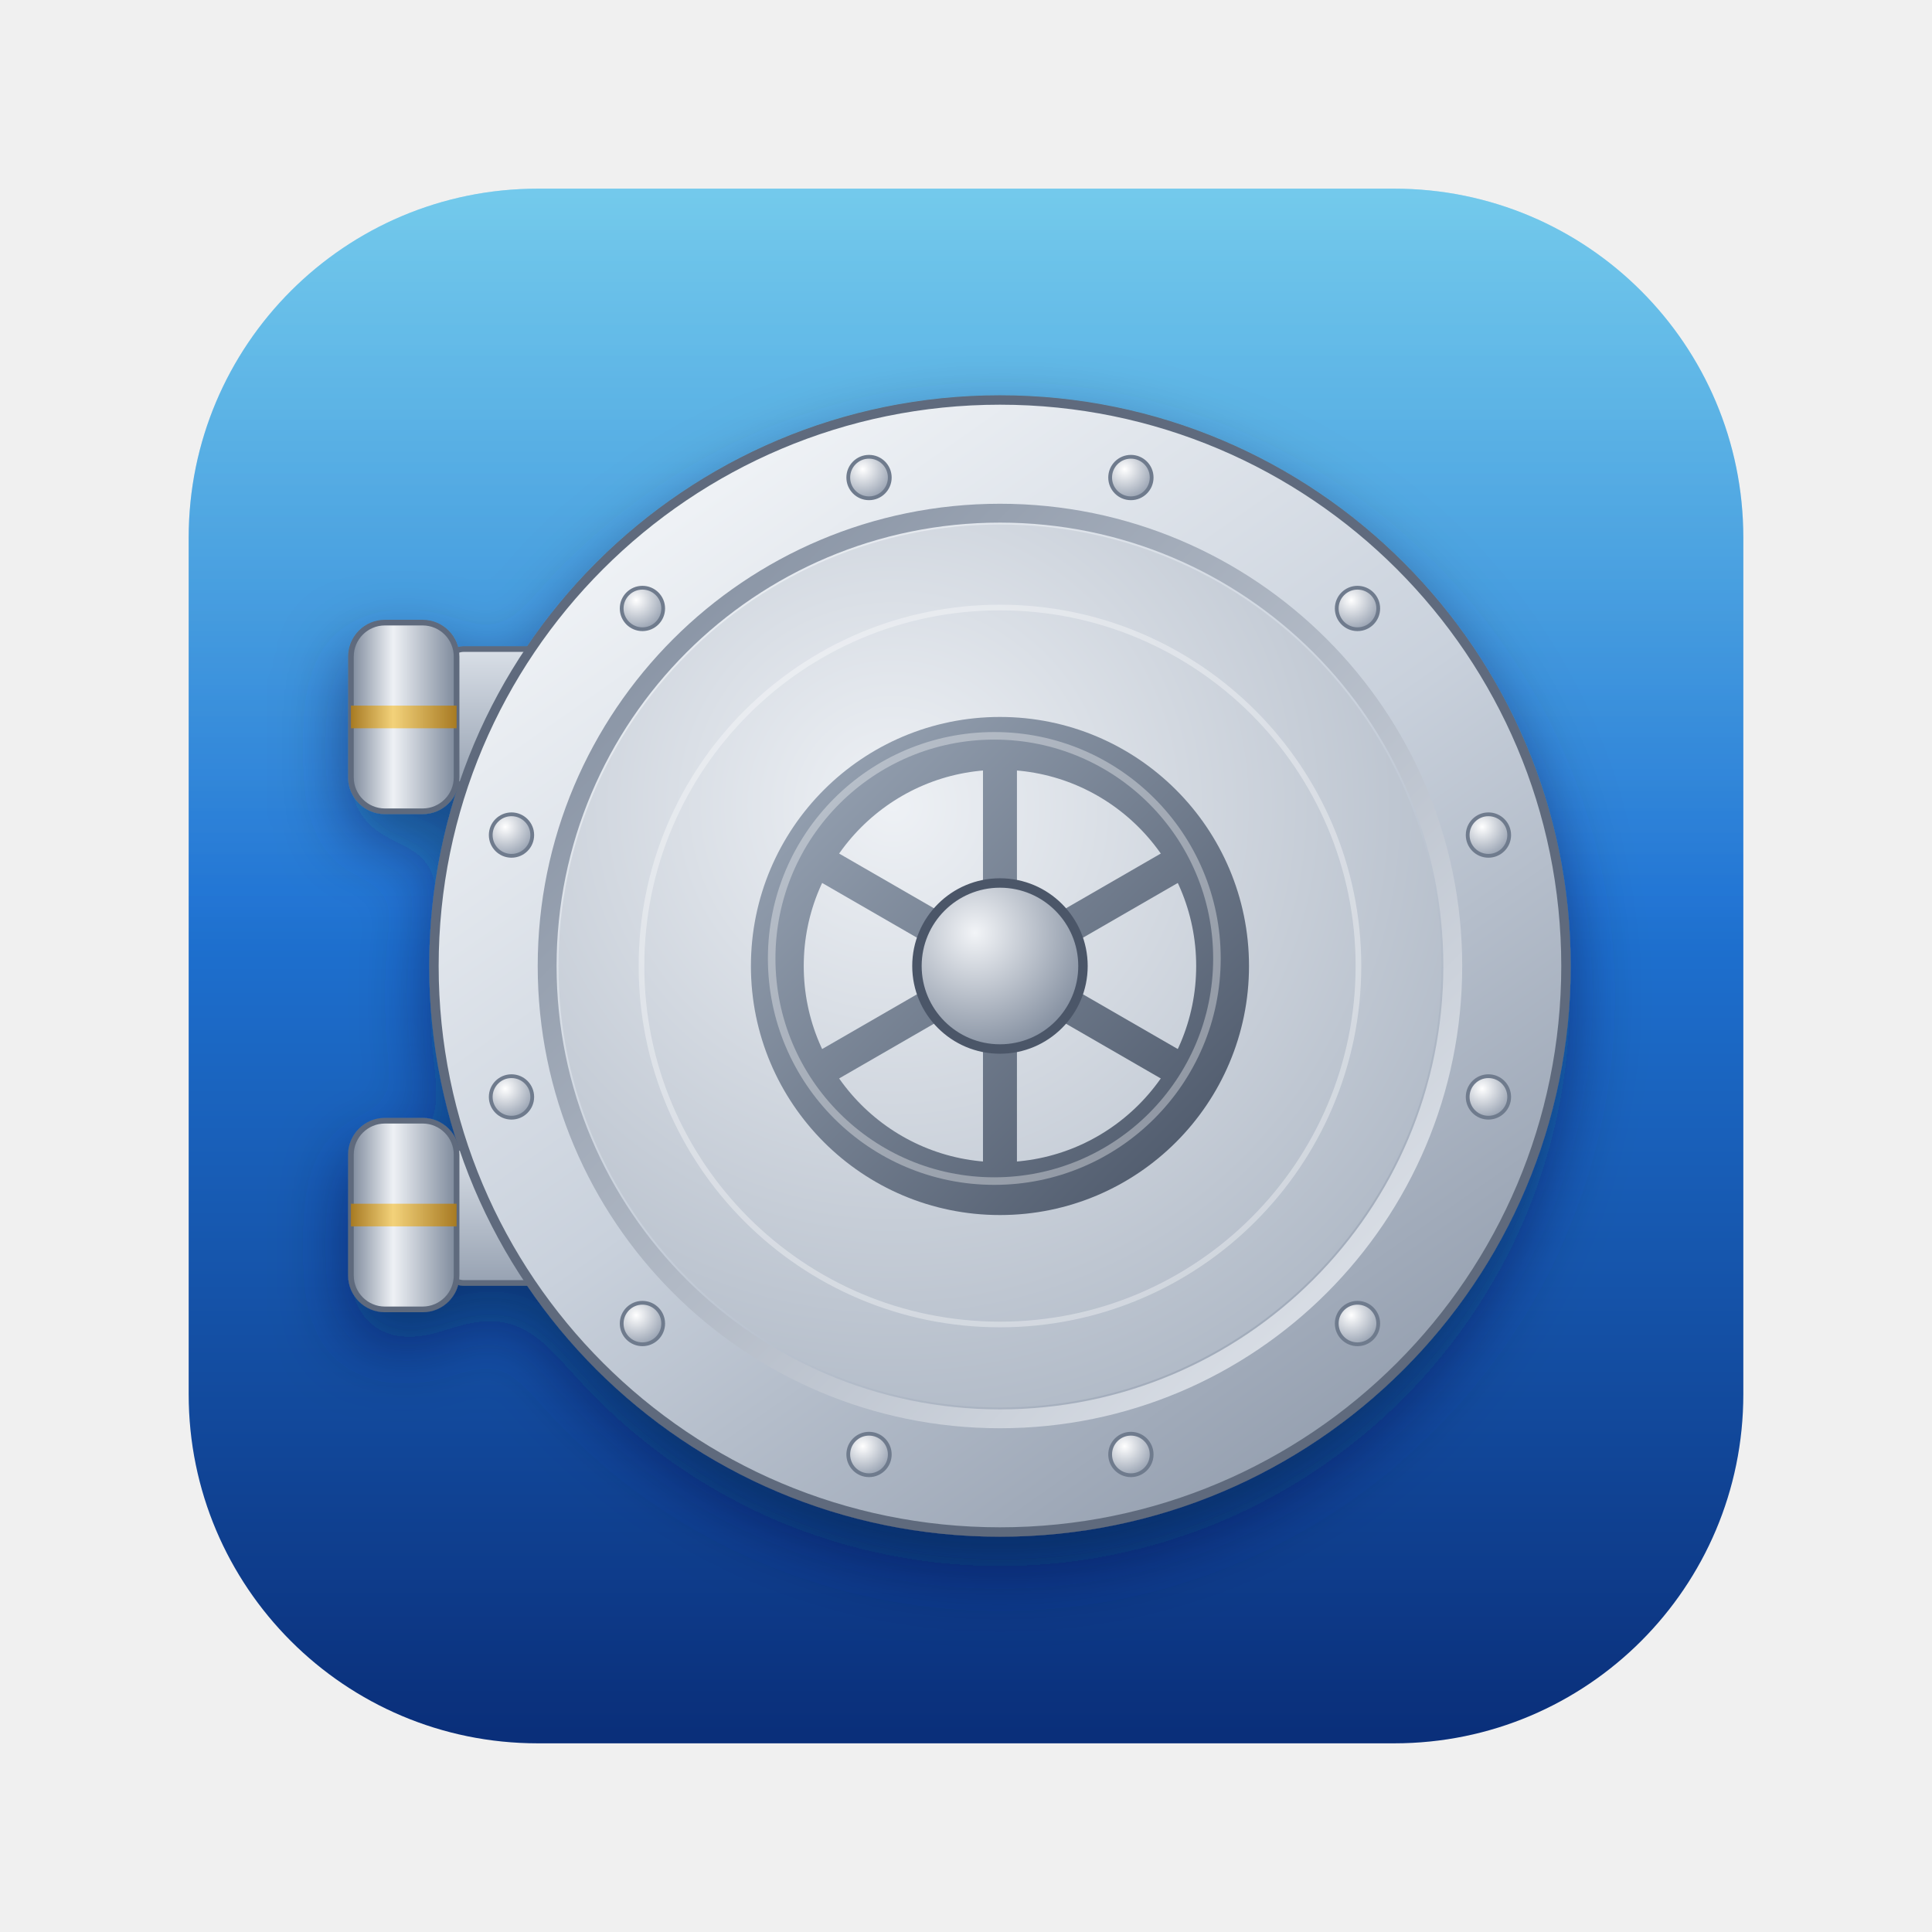
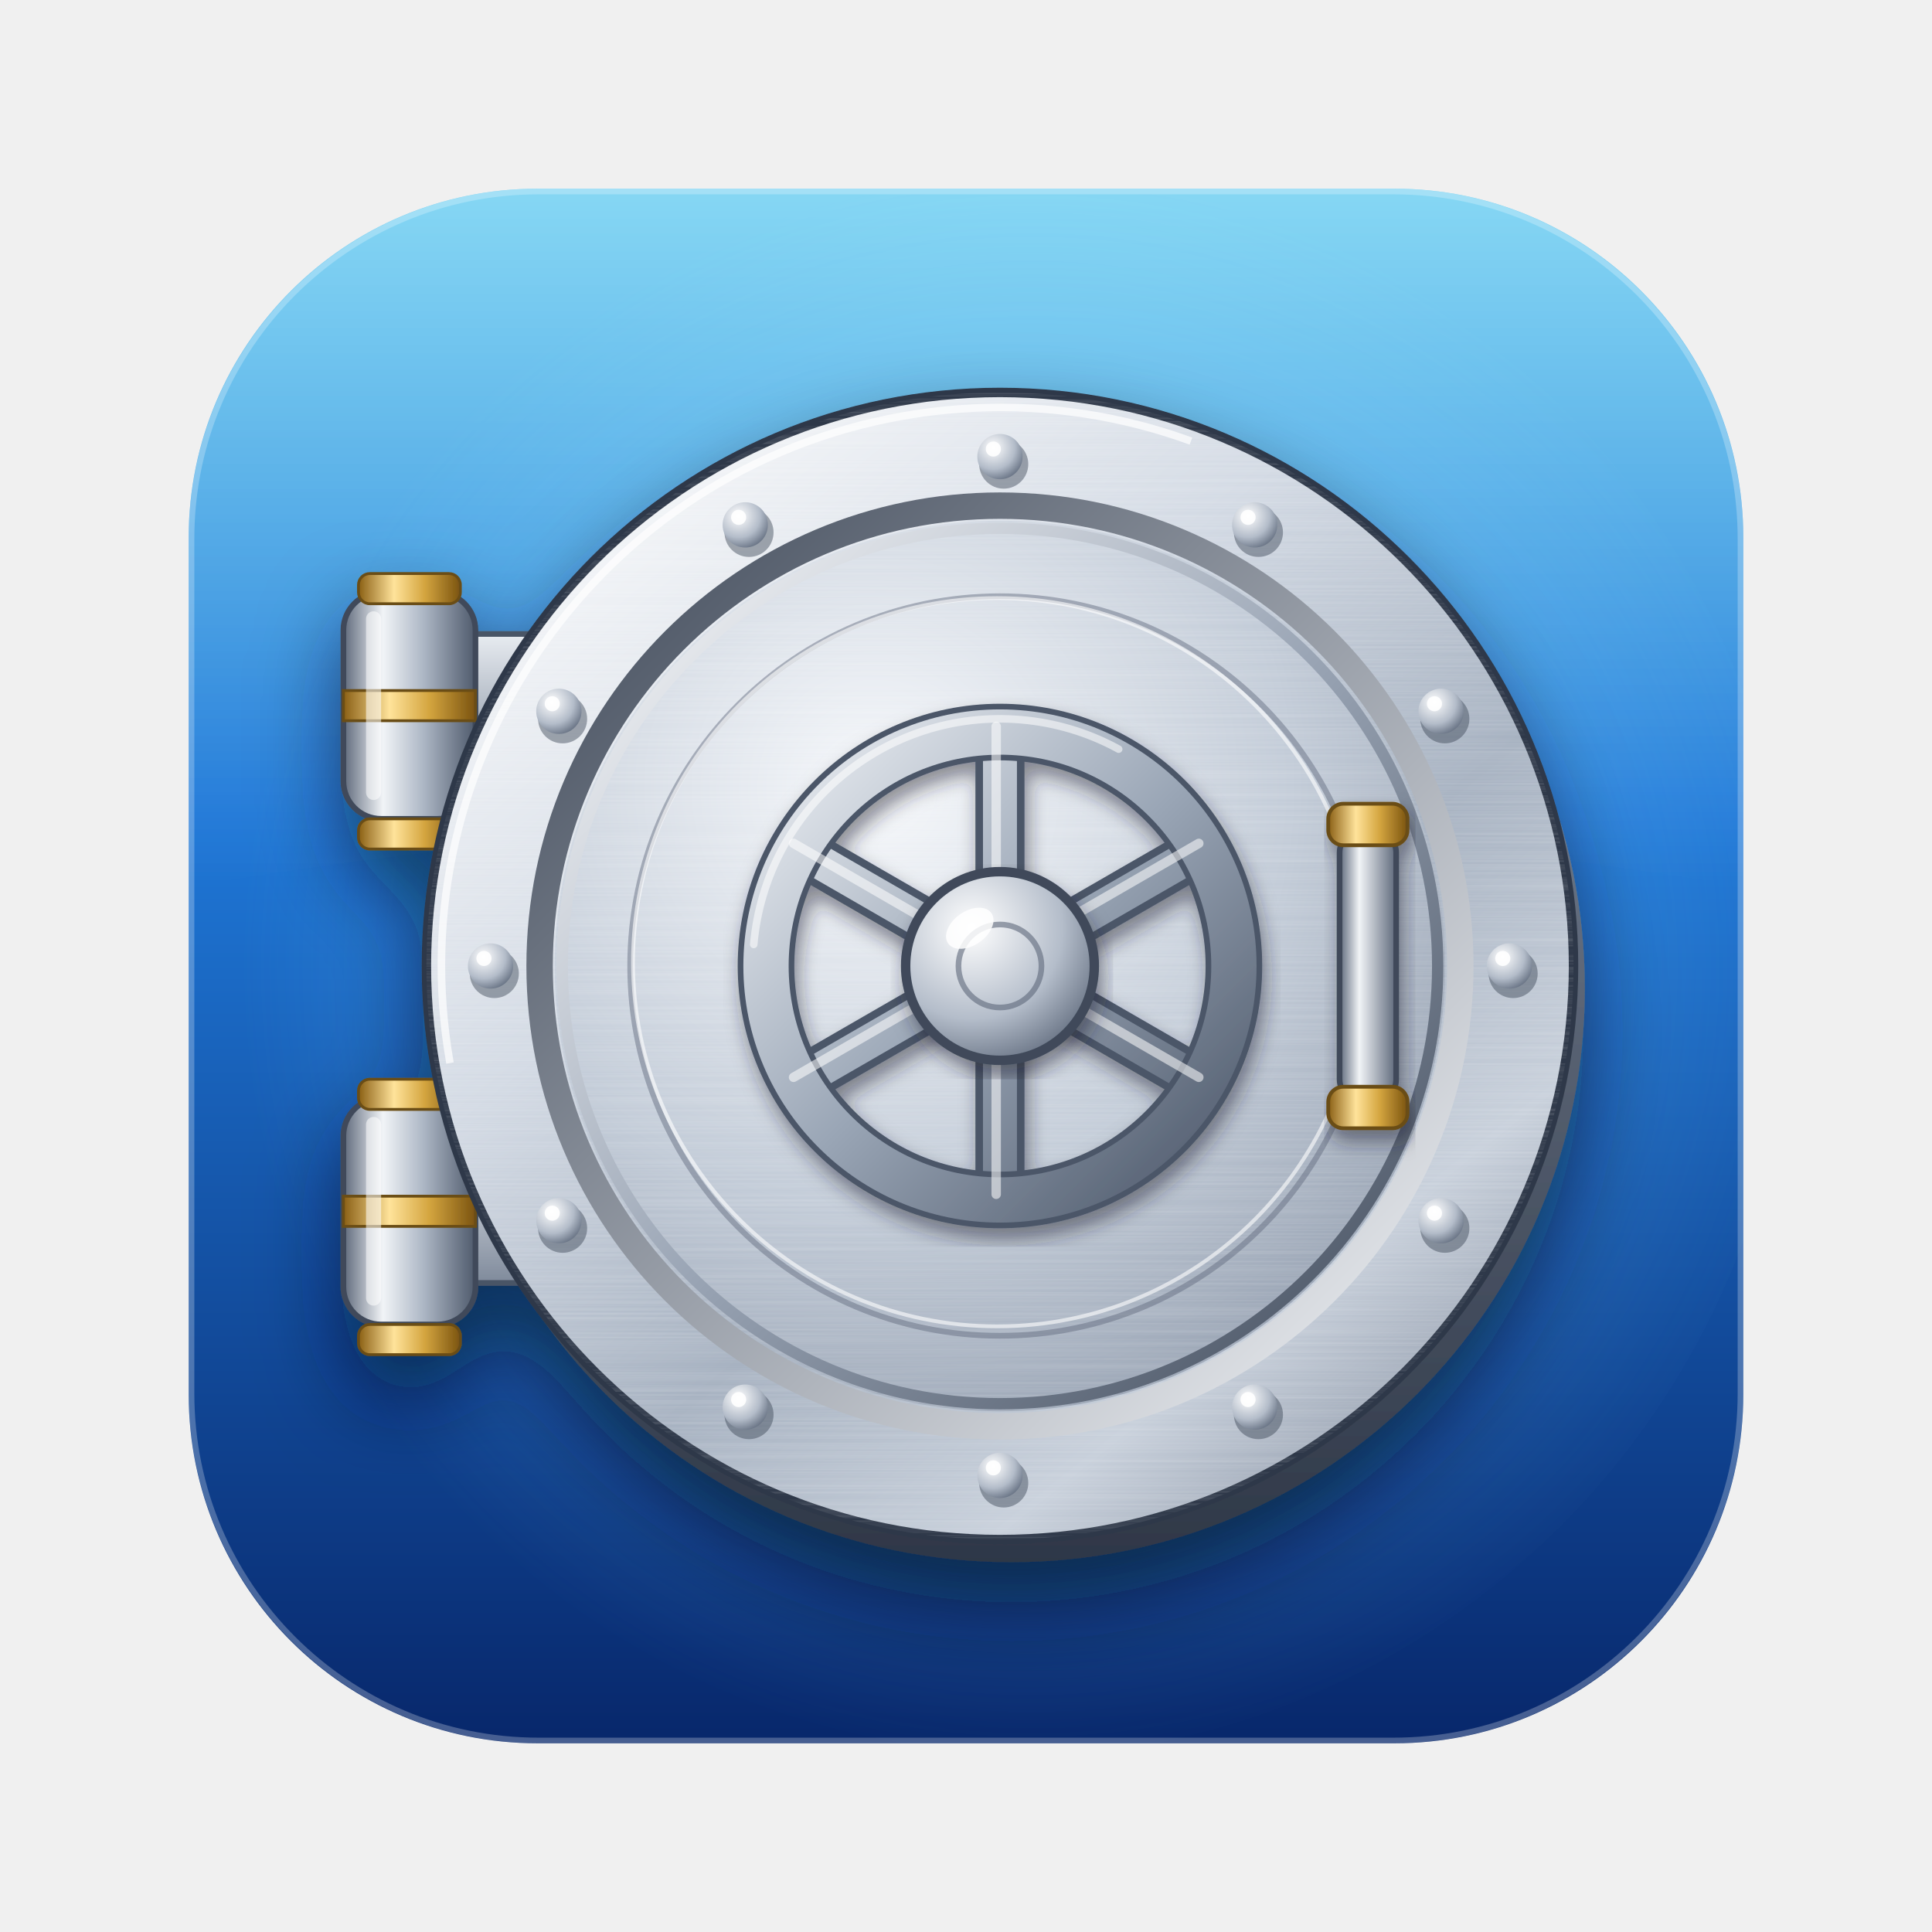
<svg xmlns="http://www.w3.org/2000/svg" viewBox="0 0 1024 1024">
  <defs>
    <linearGradient id="bg" x1="0" y1="0" x2="0" y2="1">
-       <stop offset="0" stop-color="#3db4e4" />
-       <stop offset="0.45" stop-color="#1f74d4" />
-       <stop offset="1" stop-color="#0a2f7a" />
-     </linearGradient>
+       <stop offset="0" stop-color="#4cc3ee" />
+       <stop offset="0.4" stop-color="#1f78d8" />
+       <stop offset="1" stop-color="#08286c" />
+     </linearGradient>
+     <radialGradient id="glow" cx="0.52" cy="0.5" r="0.5">
+       <stop offset="0" stop-color="#7fd4ff" stop-opacity="0.45" />
+       <stop offset="1" stop-color="#7fd4ff" stop-opacity="0" />
+     </radialGradient>
    <linearGradient id="gloss" x1="0" y1="0" x2="0" y2="1">
-       <stop offset="0" stop-color="#fff" stop-opacity="0.28" />
+       <stop offset="0" stop-color="#fff" stop-opacity="0.32" />
      <stop offset="1" stop-color="#fff" stop-opacity="0" />
    </linearGradient>
-     <linearGradient id="steel" x1="0.15" y1="0" x2="0.85" y2="1">
-       <stop offset="0" stop-color="#f7f9fb" />
-       <stop offset="0.5" stop-color="#c9d1dc" />
-       <stop offset="1" stop-color="#8c97a8" />
-     </linearGradient>
-     <radialGradient id="face" cx="0.38" cy="0.32" r="0.8">
+     <linearGradient id="edge" x1="0" y1="0" x2="0" y2="1">
+       <stop offset="0" stop-color="#8a95a6" />
+       <stop offset="1" stop-color="#2e3747" />
+     </linearGradient>
+     <linearGradient id="steel" x1="0.1" y1="0" x2="0.9" y2="1">
+       <stop offset="0" stop-color="#ffffff" />
+       <stop offset="0.35" stop-color="#d3dae4" />
+       <stop offset="0.6" stop-color="#a7b2c1" />
+       <stop offset="0.8" stop-color="#c8d0db" />
+       <stop offset="1" stop-color="#7c8799" />
+     </linearGradient>
+     <linearGradient id="bevel" x1="0" y1="0" x2="1" y2="1">
+       <stop offset="0" stop-color="#ffffff" />
+       <stop offset="0.5" stop-color="#9aa5b5" />
+       <stop offset="1" stop-color="#3d4757" />
+     </linearGradient>
+     <linearGradient id="groove" x1="0" y1="0" x2="1" y2="1">
+       <stop offset="0" stop-color="#3d4757" />
+       <stop offset="1" stop-color="#f4f6f9" />
+     </linearGradient>
+     <radialGradient id="face" cx="0.36" cy="0.3" r="0.85">
+       <stop offset="0" stop-color="#f6f8fb" />
+       <stop offset="0.55" stop-color="#c3ccd8" />
+       <stop offset="1" stop-color="#8e99aa" />
+     </radialGradient>
+     <linearGradient id="wheel" gradientUnits="userSpaceOnUse" x1="406" y1="388" x2="654" y2="636">
      <stop offset="0" stop-color="#eef1f5" />
-       <stop offset="1" stop-color="#aab4c2" />
-     </radialGradient>
-     <linearGradient id="groove" x1="0" y1="0" x2="1" y2="1">
-       <stop offset="0" stop-color="#7d899b" />
-       <stop offset="1" stop-color="#e6eaf0" />
-     </linearGradient>
-     <linearGradient id="wheel" gradientUnits="userSpaceOnUse" x1="412" y1="394" x2="648" y2="630">
-       <stop offset="0" stop-color="#9aa6b6" />
+       <stop offset="0.5" stop-color="#9aa6b6" />
      <stop offset="1" stop-color="#4b5668" />
    </linearGradient>
    <radialGradient id="hub" cx="0.35" cy="0.3" r="0.8">
-       <stop offset="0" stop-color="#f2f4f7" />
-       <stop offset="1" stop-color="#7a8698" />
+       <stop offset="0" stop-color="#ffffff" />
+       <stop offset="0.6" stop-color="#b4bdca" />
+       <stop offset="1" stop-color="#5d687a" />
    </radialGradient>
    <radialGradient id="rivet" cx="0.35" cy="0.3" r="0.8">
      <stop offset="0" stop-color="#ffffff" />
-       <stop offset="1" stop-color="#8f9aab" />
+       <stop offset="0.6" stop-color="#b3bcc9" />
+       <stop offset="1" stop-color="#5d687a" />
    </radialGradient>
    <linearGradient id="barrel" x1="0" y1="0" x2="1" y2="0">
-       <stop offset="0" stop-color="#7d899b" />
-       <stop offset="0.4" stop-color="#eef1f5" />
-       <stop offset="1" stop-color="#7d899b" />
+       <stop offset="0" stop-color="#5d687a" />
+       <stop offset="0.3" stop-color="#f1f4f7" />
+       <stop offset="0.6" stop-color="#aeb8c6" />
+       <stop offset="1" stop-color="#4f5a6c" />
    </linearGradient>
    <linearGradient id="plate" x1="0" y1="0" x2="0" y2="1">
-       <stop offset="0" stop-color="#d9dfe7" />
-       <stop offset="1" stop-color="#97a2b2" />
+       <stop offset="0" stop-color="#e8ecf1" />
+       <stop offset="1" stop-color="#7f8a9b" />
    </linearGradient>
    <linearGradient id="gold" x1="0" y1="0" x2="1" y2="0">
-       <stop offset="0" stop-color="#a77a23" />
-       <stop offset="0.4" stop-color="#f3d27a" />
-       <stop offset="1" stop-color="#a77a23" />
-     </linearGradient>
-     <filter id="sh" x="-20%" y="-20%" width="140%" height="140%">
-       <feDropShadow dx="0" dy="16" stdDeviation="18" flood-color="#04163d" flood-opacity="0.5" />
+       <stop offset="0" stop-color="#8a5f14" />
+       <stop offset="0.35" stop-color="#ffe39a" />
+       <stop offset="0.65" stop-color="#d4a53f" />
+       <stop offset="1" stop-color="#7a5310" />
+     </linearGradient>
+     <linearGradient id="bolt" x1="0" y1="0" x2="1" y2="0">
+       <stop offset="0" stop-color="#5d687a" />
+       <stop offset="0.35" stop-color="#f1f4f7" />
+       <stop offset="1" stop-color="#5d687a" />
+     </linearGradient>
+     <filter id="brush" x="0" y="0" width="100%" height="100%">
+       <feTurbulence type="fractalNoise" baseFrequency="0.004 0.9" numOctaves="2" seed="4" result="n" />
+       <feColorMatrix in="n" type="matrix" values="0 0 0 0 1  0 0 0 0 1  0 0 0 0 1  0 0 0 0.55 -0.18" />
+       <feComposite in2="SourceGraphic" operator="in" />
    </filter>
+     <filter id="sh" x="-25%" y="-25%" width="150%" height="150%">
+       <feDropShadow dx="0" dy="22" stdDeviation="22" flood-color="#020c26" flood-opacity="0.6" />
+     </filter>
+     <filter id="soft" x="-10%" y="-10%" width="120%" height="120%">
+       <feDropShadow dx="2" dy="6" stdDeviation="5" flood-color="#1c2330" flood-opacity="0.5" />
+     </filter>
+     <clipPath id="sq">
+       <rect x="100" y="100" width="824" height="824" rx="185" />
+     </clipPath>
  </defs>
  <rect x="100" y="100" width="824" height="824" rx="185" fill="url(#bg)" />
-   <path d="M100 285A185 185 0 0 1 285 100H739A185 185 0 0 1 924 285V500H100Z" fill="url(#gloss)" />
+   <g clip-path="url(#sq)">
+     <circle cx="530" cy="512" r="420" fill="url(#glow)" />
+     <path d="M100 100H924V470Q512 400 100 470Z" fill="url(#gloss)" />
+   </g>
+   <rect x="101.5" y="101.5" width="821" height="821" rx="184" fill="none" stroke="#fff" stroke-opacity="0.25" stroke-width="3" />
  <g filter="url(#sh)">
-     <rect x="236" y="344" width="80" height="72" rx="10" fill="url(#plate)" stroke="#5f6b7d" stroke-width="3" />
-     <rect x="186" y="330" width="56" height="100" rx="18" fill="url(#barrel)" stroke="#5f6b7d" stroke-width="3" />
-     <rect x="186" y="374" width="56" height="12" fill="url(#gold)" />
-     <rect x="236" y="608" width="80" height="72" rx="10" fill="url(#plate)" stroke="#5f6b7d" stroke-width="3" />
-     <rect x="186" y="594" width="56" height="100" rx="18" fill="url(#barrel)" stroke="#5f6b7d" stroke-width="3" />
-     <rect x="186" y="638" width="56" height="12" fill="url(#gold)" />
-     <circle cx="530" cy="512" r="300" fill="url(#steel)" stroke="#5f6b7d" stroke-width="5" />
-   </g>
-   <circle cx="788.9" cy="581.4" r="11" fill="url(#rivet)" stroke="#6f7b8d" stroke-width="2" />
-   <circle cx="719.5" cy="701.5" r="11" fill="url(#rivet)" stroke="#6f7b8d" stroke-width="2" />
-   <circle cx="599.4" cy="770.9" r="11" fill="url(#rivet)" stroke="#6f7b8d" stroke-width="2" />
-   <circle cx="460.6" cy="770.9" r="11" fill="url(#rivet)" stroke="#6f7b8d" stroke-width="2" />
-   <circle cx="340.5" cy="701.5" r="11" fill="url(#rivet)" stroke="#6f7b8d" stroke-width="2" />
-   <circle cx="271.1" cy="581.4" r="11" fill="url(#rivet)" stroke="#6f7b8d" stroke-width="2" />
-   <circle cx="271.1" cy="442.6" r="11" fill="url(#rivet)" stroke="#6f7b8d" stroke-width="2" />
-   <circle cx="340.5" cy="322.5" r="11" fill="url(#rivet)" stroke="#6f7b8d" stroke-width="2" />
-   <circle cx="460.6" cy="253.1" r="11" fill="url(#rivet)" stroke="#6f7b8d" stroke-width="2" />
-   <circle cx="599.4" cy="253.1" r="11" fill="url(#rivet)" stroke="#6f7b8d" stroke-width="2" />
-   <circle cx="719.5" cy="322.5" r="11" fill="url(#rivet)" stroke="#6f7b8d" stroke-width="2" />
-   <circle cx="788.9" cy="442.6" r="11" fill="url(#rivet)" stroke="#6f7b8d" stroke-width="2" />
-   <circle cx="530" cy="512" r="240" fill="none" stroke="url(#groove)" stroke-width="10" />
-   <circle cx="530" cy="512" r="234" fill="url(#face)" />
-   <circle cx="530" cy="512" r="190" fill="none" stroke="#ffffff" stroke-opacity="0.35" stroke-width="3" />
-   <g stroke="url(#wheel)" stroke-linecap="round" fill="none">
-     <g stroke-width="18">
-       <line x1="530" y1="512" x2="530.0" y2="394.0" />
-       <line x1="530" y1="512" x2="632.2" y2="453.0" />
-       <line x1="530" y1="512" x2="632.2" y2="571.0" />
-       <line x1="530" y1="512" x2="530.0" y2="630.0" />
-       <line x1="530" y1="512" x2="427.8" y2="571.0" />
-       <line x1="530" y1="512" x2="427.8" y2="453.0" />
+     <rect x="246" y="336" width="86" height="76" rx="8" fill="url(#plate)" stroke="#4a5566" stroke-width="3" />
+     <circle cx="300" cy="356" r="7" fill="url(#rivet)" stroke="#4a5566" stroke-width="1.5" />
+     <circle cx="300" cy="392" r="7" fill="url(#rivet)" stroke="#4a5566" stroke-width="1.5" />
+     <rect x="182" y="314" width="70" height="120" rx="20" fill="url(#barrel)" stroke="#3f4a5a" stroke-width="3" />
+     <rect x="182" y="366" width="70" height="16" fill="url(#gold)" stroke="#6b4d12" stroke-width="1.5" />
+     <rect x="194" y="324" width="8" height="100" rx="4" fill="#fff" opacity="0.55" />
+     <rect x="190" y="304" width="54" height="16" rx="6" fill="url(#gold)" stroke="#6b4d12" stroke-width="1.5" />
+     <rect x="190" y="434" width="54" height="16" rx="6" fill="url(#gold)" stroke="#6b4d12" stroke-width="1.5" />
+     <rect x="246" y="604" width="86" height="76" rx="8" fill="url(#plate)" stroke="#4a5566" stroke-width="3" />
+     <circle cx="300" cy="624" r="7" fill="url(#rivet)" stroke="#4a5566" stroke-width="1.5" />
+     <circle cx="300" cy="660" r="7" fill="url(#rivet)" stroke="#4a5566" stroke-width="1.5" />
+     <rect x="182" y="582" width="70" height="120" rx="20" fill="url(#barrel)" stroke="#3f4a5a" stroke-width="3" />
+     <rect x="182" y="634" width="70" height="16" fill="url(#gold)" stroke="#6b4d12" stroke-width="1.5" />
+     <rect x="194" y="592" width="8" height="100" rx="4" fill="#fff" opacity="0.55" />
+     <rect x="190" y="572" width="54" height="16" rx="6" fill="url(#gold)" stroke="#6b4d12" stroke-width="1.5" />
+     <rect x="190" y="702" width="54" height="16" rx="6" fill="url(#gold)" stroke="#6b4d12" stroke-width="1.5" />
+     <circle cx="536" cy="524" r="304" fill="url(#edge)" />
+     <circle cx="530" cy="512" r="304" fill="url(#steel)" stroke="#2f3949" stroke-width="5" />
+   </g>
+   <circle cx="530" cy="512" r="304" fill="#fff" filter="url(#brush)" opacity="0.5" />
+   <circle cx="530" cy="512" r="296" fill="none" stroke="#fff" stroke-opacity="0.7" stroke-width="4" stroke-dasharray="620 1240" transform="rotate(170 530 512)" />
+   <circle cx="802.0" cy="516.0" r="13" fill="#3a4454" opacity="0.45" />
+   <circle cx="800.0" cy="512.0" r="12" fill="url(#rivet)" />
+   <circle cx="796.5" cy="508.0" r="4" fill="#fff" opacity="0.9" />
+   <circle cx="765.8" cy="651.0" r="13" fill="#3a4454" opacity="0.45" />
+   <circle cx="763.8" cy="647.0" r="12" fill="url(#rivet)" />
+   <circle cx="760.3" cy="643.0" r="4" fill="#fff" opacity="0.9" />
+   <circle cx="667.0" cy="749.8" r="13" fill="#3a4454" opacity="0.45" />
+   <circle cx="665.0" cy="745.8" r="12" fill="url(#rivet)" />
+   <circle cx="661.5" cy="741.8" r="4" fill="#fff" opacity="0.9" />
+   <circle cx="532.0" cy="786.0" r="13" fill="#3a4454" opacity="0.45" />
+   <circle cx="530.0" cy="782.0" r="12" fill="url(#rivet)" />
+   <circle cx="526.5" cy="778.0" r="4" fill="#fff" opacity="0.9" />
+   <circle cx="397.0" cy="749.8" r="13" fill="#3a4454" opacity="0.45" />
+   <circle cx="395.0" cy="745.8" r="12" fill="url(#rivet)" />
+   <circle cx="391.5" cy="741.8" r="4" fill="#fff" opacity="0.9" />
+   <circle cx="298.2" cy="651.0" r="13" fill="#3a4454" opacity="0.45" />
+   <circle cx="296.2" cy="647.0" r="12" fill="url(#rivet)" />
+   <circle cx="292.7" cy="643.0" r="4" fill="#fff" opacity="0.9" />
+   <circle cx="262.0" cy="516.0" r="13" fill="#3a4454" opacity="0.45" />
+   <circle cx="260.0" cy="512.0" r="12" fill="url(#rivet)" />
+   <circle cx="256.5" cy="508.0" r="4" fill="#fff" opacity="0.9" />
+   <circle cx="298.2" cy="381.0" r="13" fill="#3a4454" opacity="0.45" />
+   <circle cx="296.2" cy="377.0" r="12" fill="url(#rivet)" />
+   <circle cx="292.7" cy="373.0" r="4" fill="#fff" opacity="0.9" />
+   <circle cx="397.0" cy="282.2" r="13" fill="#3a4454" opacity="0.45" />
+   <circle cx="395.0" cy="278.2" r="12" fill="url(#rivet)" />
+   <circle cx="391.5" cy="274.2" r="4" fill="#fff" opacity="0.9" />
+   <circle cx="532.0" cy="246.0" r="13" fill="#3a4454" opacity="0.45" />
+   <circle cx="530.0" cy="242.0" r="12" fill="url(#rivet)" />
+   <circle cx="526.5" cy="238.0" r="4" fill="#fff" opacity="0.9" />
+   <circle cx="667.0" cy="282.2" r="13" fill="#3a4454" opacity="0.45" />
+   <circle cx="665.0" cy="278.2" r="12" fill="url(#rivet)" />
+   <circle cx="661.5" cy="274.2" r="4" fill="#fff" opacity="0.9" />
+   <circle cx="765.8" cy="381.0" r="13" fill="#3a4454" opacity="0.45" />
+   <circle cx="763.8" cy="377.0" r="12" fill="url(#rivet)" />
+   <circle cx="760.3" cy="373.0" r="4" fill="#fff" opacity="0.9" />
+   <circle cx="530" cy="512" r="244" fill="none" stroke="url(#groove)" stroke-width="14" />
+   <circle cx="530" cy="512" r="236" fill="url(#face)" />
+   <circle cx="530" cy="512" r="236" fill="#fff" filter="url(#brush)" opacity="0.45" />
+   <circle cx="530" cy="512" r="232" fill="none" stroke="url(#bevel)" stroke-width="6" />
+   <circle cx="530" cy="512" r="196" fill="none" stroke="#5d687a" stroke-opacity="0.45" stroke-width="3" />
+   <circle cx="530" cy="512" r="193" fill="none" stroke="#fff" stroke-opacity="0.6" stroke-width="2" transform="translate(-1.5 -2)" />
+   <g filter="url(#soft)">
+     <rect x="710" y="440" width="30" height="144" rx="12" fill="url(#bolt)" stroke="#3f4a5a" stroke-width="3" />
+     <rect x="704" y="426" width="42" height="22" rx="8" fill="url(#gold)" stroke="#6b4d12" stroke-width="2" />
+     <rect x="704" y="576" width="42" height="22" rx="8" fill="url(#gold)" stroke="#6b4d12" stroke-width="2" />
+   </g>
+   <g filter="url(#soft)">
+     <g stroke="url(#wheel)" stroke-linecap="round" fill="none">
+       <g stroke-width="26" stroke="#4b5668">
+         <line x1="530" y1="512" x2="530.0" y2="388.0" />
+         <line x1="530" y1="512" x2="637.4" y2="450.0" />
+         <line x1="530" y1="512" x2="637.4" y2="574.0" />
+         <line x1="530" y1="512" x2="530.0" y2="636.0" />
+         <line x1="530" y1="512" x2="422.6" y2="574.0" />
+         <line x1="530" y1="512" x2="422.6" y2="450.0" />
+       </g>
+       <g stroke-width="18">
+         <line x1="530" y1="512" x2="530.0" y2="388.0" />
+         <line x1="530" y1="512" x2="637.4" y2="450.0" />
+         <line x1="530" y1="512" x2="637.4" y2="574.0" />
+         <line x1="530" y1="512" x2="530.0" y2="636.0" />
+         <line x1="530" y1="512" x2="422.6" y2="574.0" />
+         <line x1="530" y1="512" x2="422.6" y2="450.0" />
+       </g>
+       <circle cx="530" cy="512" r="124" stroke-width="30" stroke="#4b5668" />
+       <circle cx="530" cy="512" r="124" stroke-width="24" />
    </g>
-     <circle cx="530" cy="512" r="118" stroke-width="28" />
-   </g>
-   <circle cx="530" cy="512" r="118" fill="none" stroke="#ffffff" stroke-opacity="0.35" stroke-width="4" transform="translate(-3 -4)" />
-   <circle cx="530" cy="512" r="44" fill="url(#hub)" stroke="#4b5668" stroke-width="5" />
+   </g>
+   <g stroke="#fff" stroke-opacity="0.55" stroke-linecap="round" fill="none">
+     <g stroke-width="5">
+       <line x1="528" y1="509" x2="528.0" y2="385.0" />
+       <line x1="528" y1="509" x2="635.4" y2="447.0" />
+       <line x1="528" y1="509" x2="635.4" y2="571.0" />
+       <line x1="528" y1="509" x2="528.0" y2="633.0" />
+       <line x1="528" y1="509" x2="420.6" y2="571.0" />
+       <line x1="528" y1="509" x2="420.6" y2="447.0" />
+     </g>
+     <circle cx="530" cy="512" r="131" stroke-width="4" stroke-dasharray="260 600" transform="rotate(185 530 512)" />
+   </g>
+   <circle cx="530" cy="512" r="50" fill="url(#hub)" stroke="#3f4a5a" stroke-width="5" filter="url(#soft)" />
+   <circle cx="530" cy="512" r="22" fill="none" stroke="#5d687a" stroke-opacity="0.6" stroke-width="3" />
+   <ellipse cx="514" cy="492" rx="14" ry="9" fill="#fff" opacity="0.85" transform="rotate(-35 514 492)" />
</svg>
